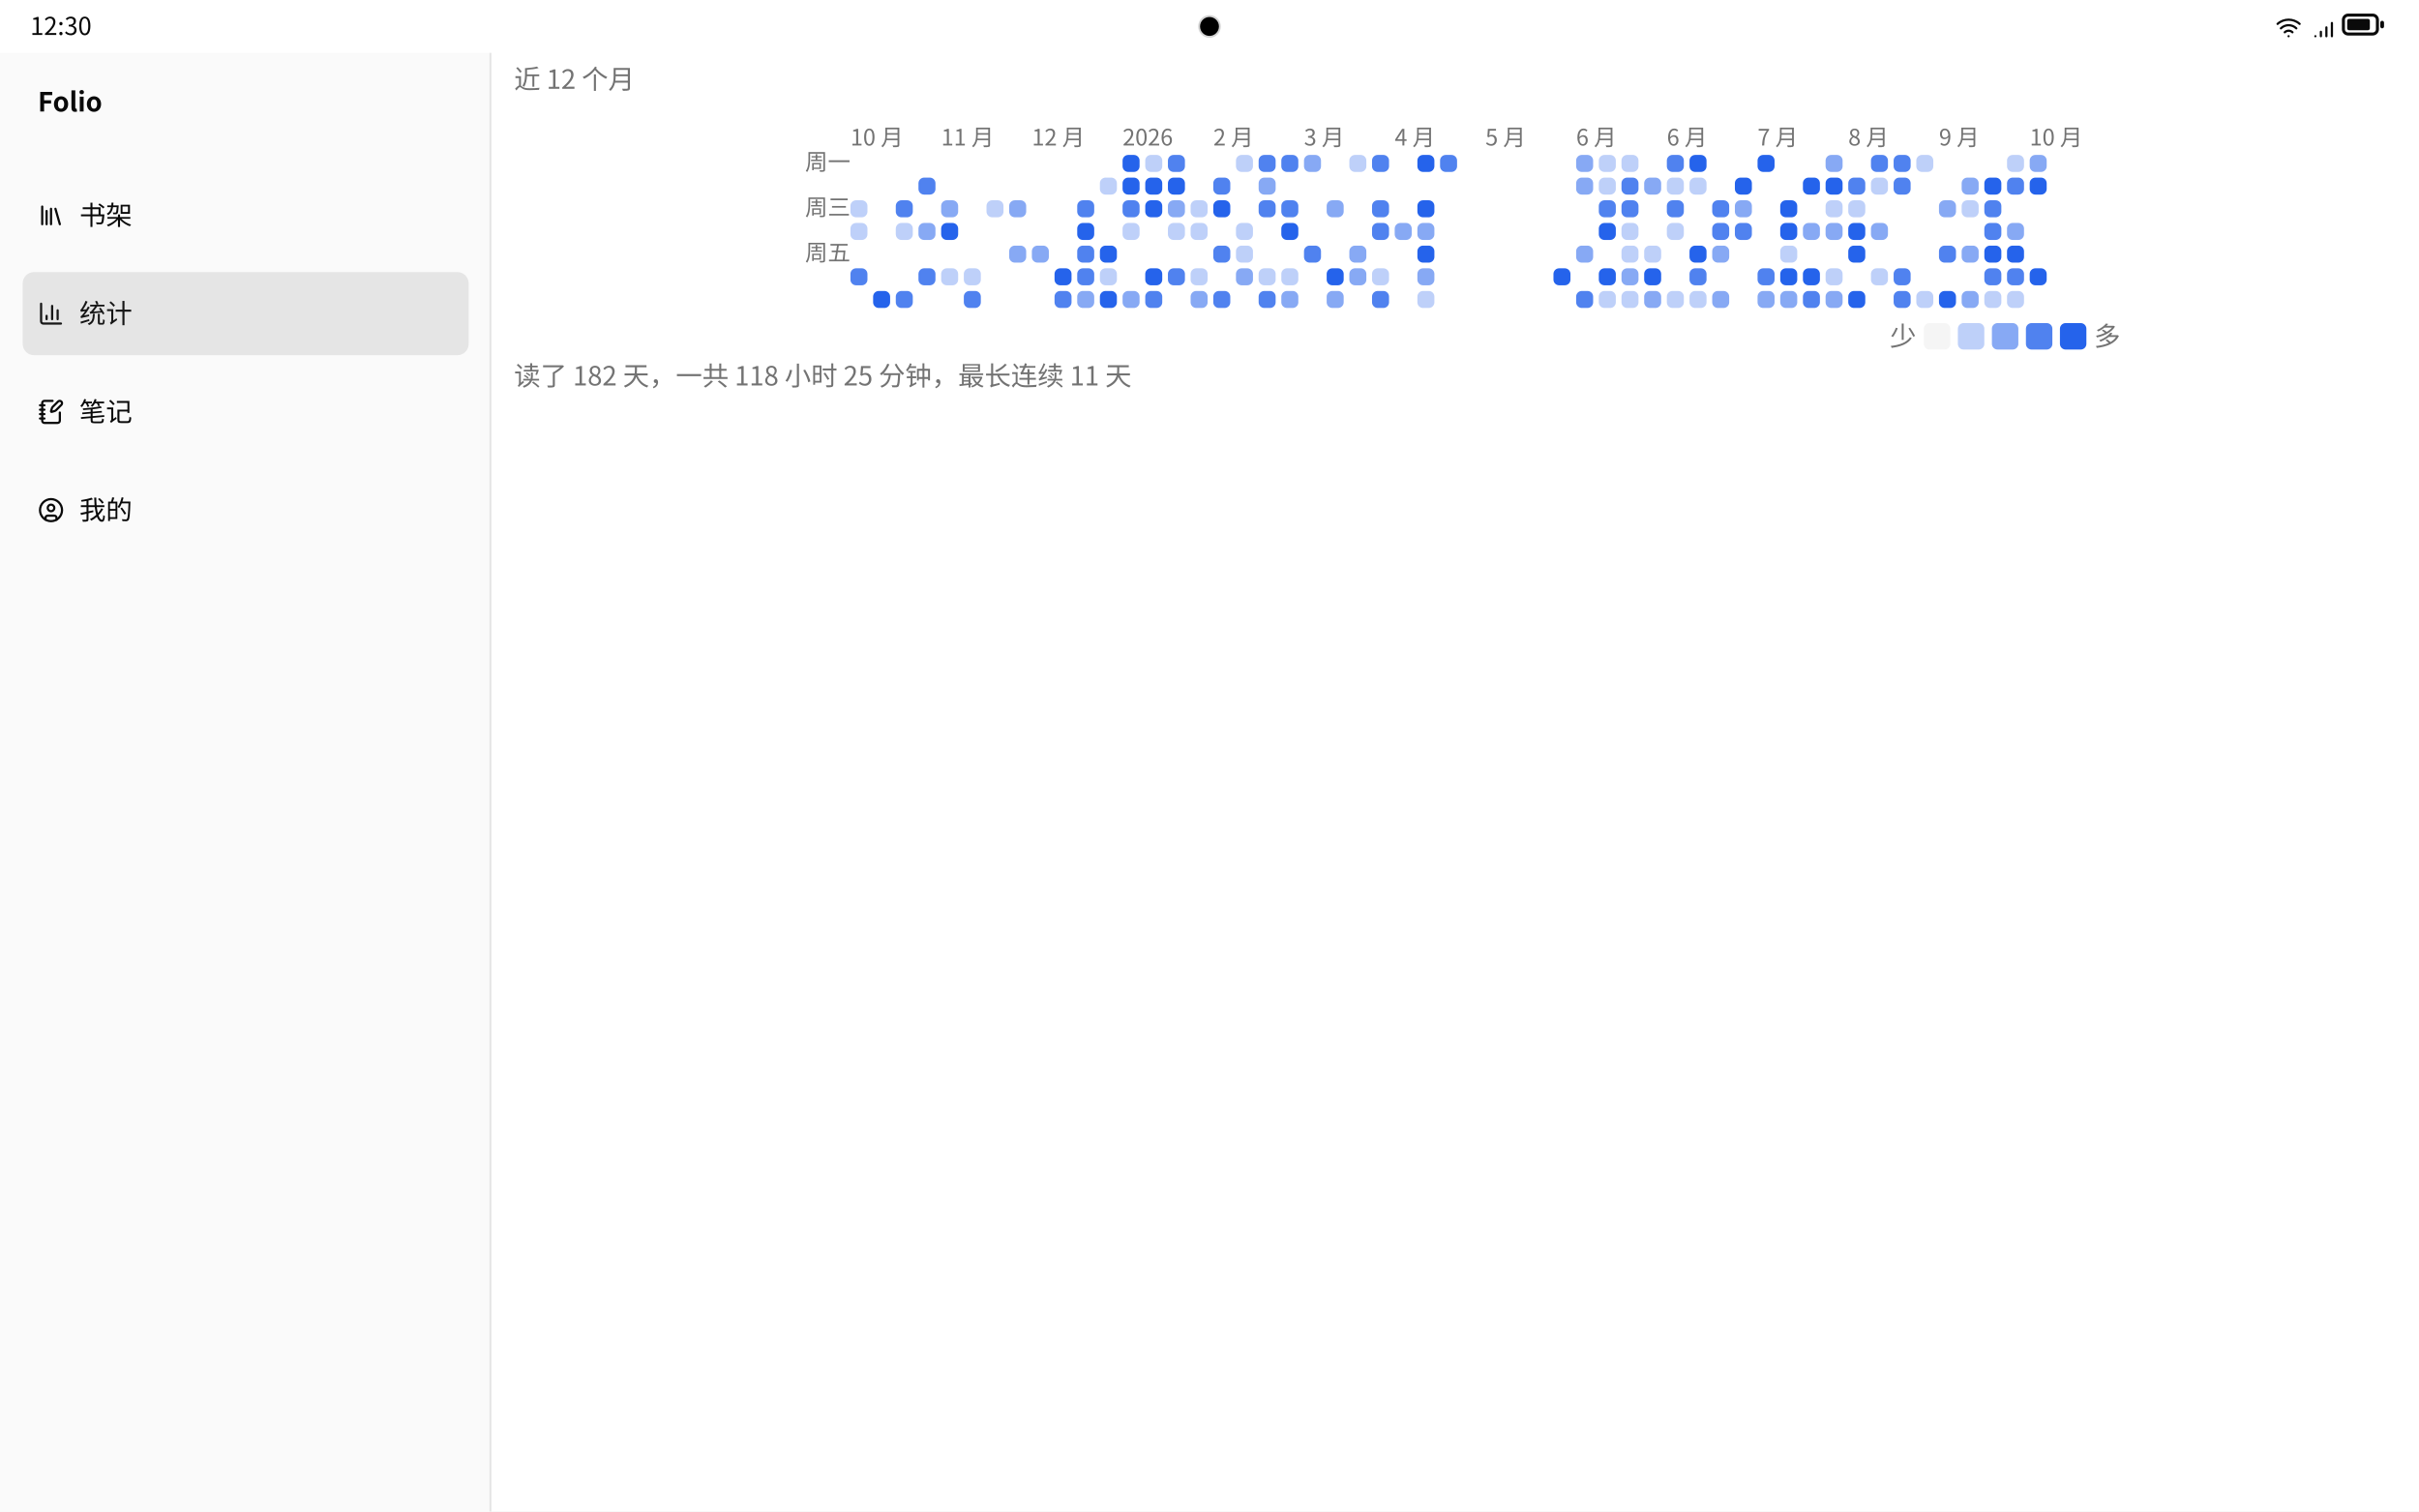
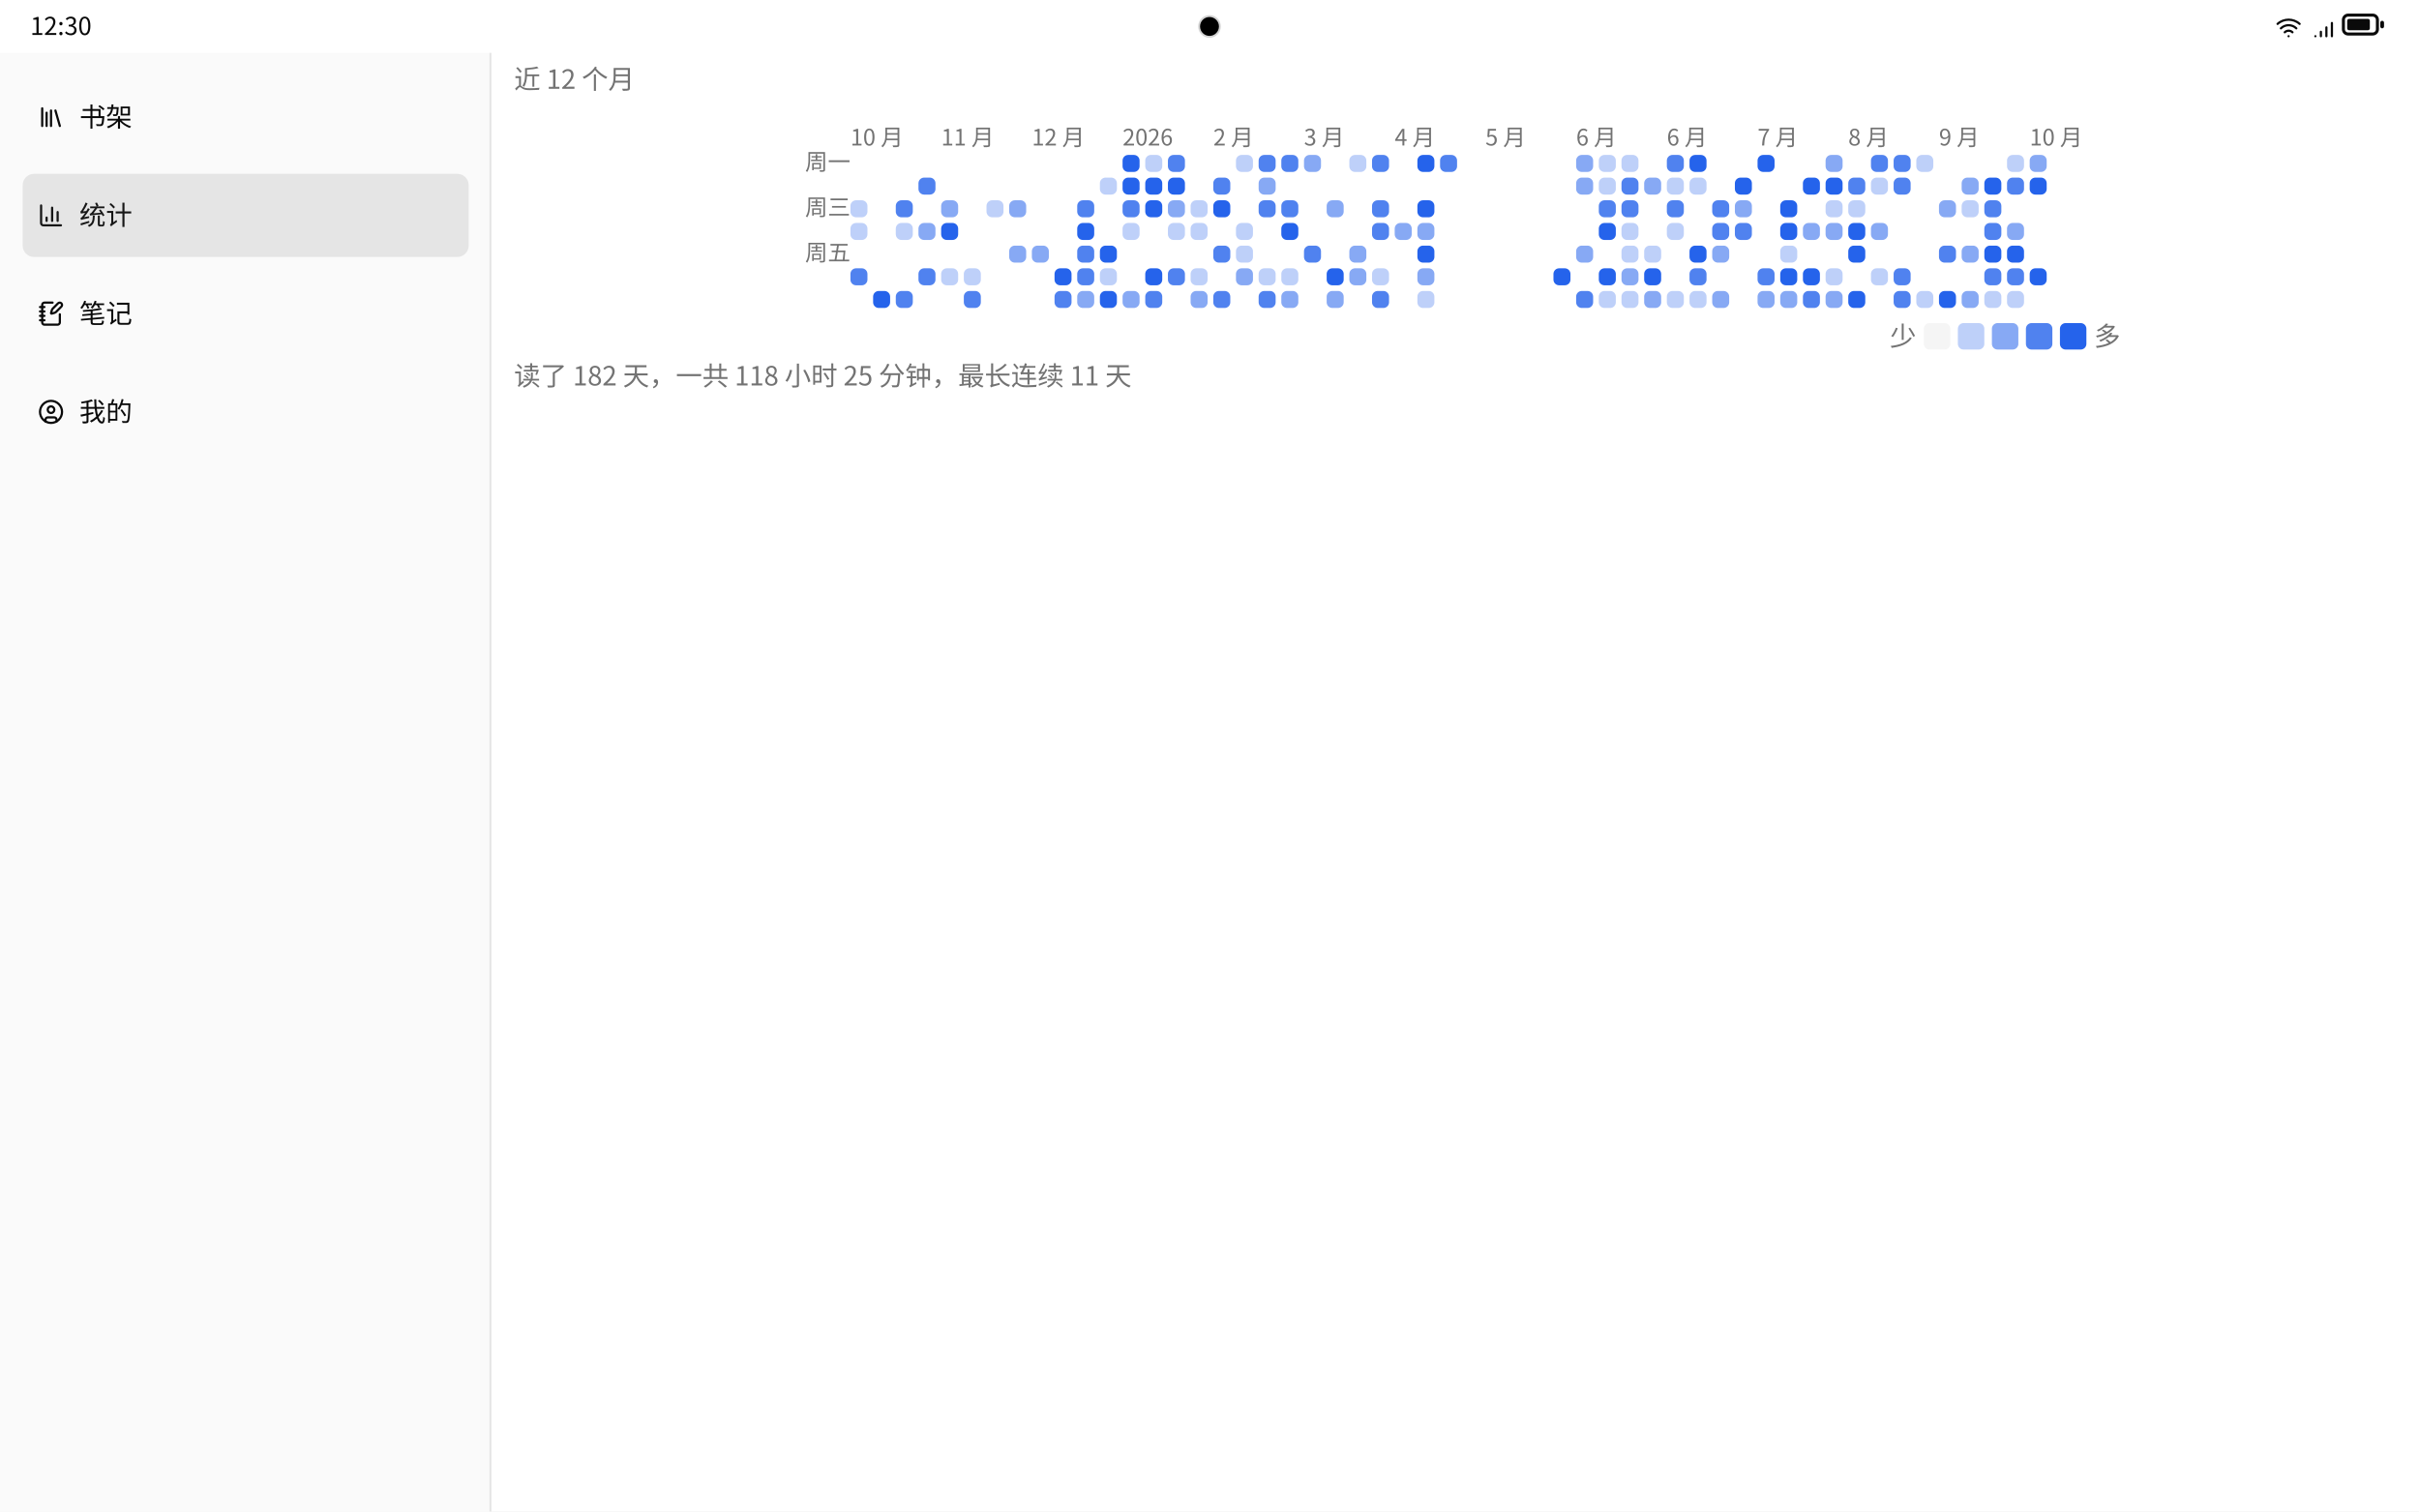
<svg xmlns="http://www.w3.org/2000/svg" width="1280.0" height="800.0" viewBox="0 0 1280.0 800.0">
  <rect width="1280.0" height="800.0" fill="#ffffff" />
  <rect x="0" y="0" width="1280.0" height="28" fill="#ffffff" />
  <text x="16" y="18.5" font-family="Noto Sans CJK SC" font-size="13" font-weight="500" fill="#0a0a0a" text-anchor="start">12:30</text>
  <circle cx="640.0" cy="14" r="5.5" fill="#000" stroke="#d4d4d4" stroke-width="1" />
  <g transform="translate(1204.00,7.50) scale(0.58333)" fill="none" stroke="#0a0a0a" stroke-width="2" stroke-linecap="round" stroke-linejoin="round">
    <path d="M12 20h.01" />
    <path d="M2 8.82a15 15 0 0 1 20 0" />
    <path d="M5 12.859a10 10 0 0 1 14 0" />
    <path d="M8.5 16.429a5 5 0 0 1 7 0" />
  </g>
  <g transform="translate(1224.00,7.50) scale(0.58333)" fill="none" stroke="#0a0a0a" stroke-width="2" stroke-linecap="round" stroke-linejoin="round">
    <path d="M2 20h.01" />
    <path d="M7 20v-4" />
    <path d="M12 20v-8" />
    <path d="M17 20V8" />
  </g>
  <rect x="1240.0" y="8" width="18" height="10" rx="2.5" fill="none" stroke="#0a0a0a" stroke-width="1.6" />
  <rect x="1242.0" y="10" width="12" height="6" rx="1" fill="#0a0a0a" />
  <rect x="1259.5" y="11" width="2" height="4" rx="1" fill="#0a0a0a" />
  <rect x="0" y="28" width="260.0" height="772.0" fill="#fafafa" />
  <rect x="259.0" y="28" width="1" height="772.0" fill="#e5e5e5" />
-   <text x="20.0" y="59" font-family="Noto Sans CJK SC" font-size="14" font-weight="600" fill="#0a0a0a" text-anchor="start">Folio</text>
-   <g transform="translate(20.00,107.00) scale(0.58333)" fill="none" stroke="#0a0a0a" stroke-width="2" stroke-linecap="round" stroke-linejoin="round">
+   <g transform="translate(20.00,55.00) scale(0.58333)" fill="none" stroke="#0a0a0a" stroke-width="2" stroke-linecap="round" stroke-linejoin="round">
    <path d="m16 6 4 14" />
    <path d="M12 6v14" />
    <path d="M8 8v12" />
    <path d="M4 4v16" />
  </g>
-   <text x="42.0" y="119.0" font-family="Noto Sans CJK SC" font-size="14" font-weight="400" fill="#0a0a0a" text-anchor="start">书架</text>
-   <rect x="12.0" y="144.0" width="236.0" height="44.0" rx="6" fill="#e5e5e5" />
-   <g transform="translate(20.00,159.00) scale(0.58333)" fill="none" stroke="#171717" stroke-width="2" stroke-linecap="round" stroke-linejoin="round">
+   <text x="42.0" y="67.0" font-family="Noto Sans CJK SC" font-size="14" font-weight="400" fill="#0a0a0a" text-anchor="start">书架</text>
+   <rect x="12.0" y="92.0" width="236.0" height="44.0" rx="6" fill="#e5e5e5" />
+   <g transform="translate(20.00,107.00) scale(0.58333)" fill="none" stroke="#171717" stroke-width="2" stroke-linecap="round" stroke-linejoin="round">
    <path d="M3 3v16a2 2 0 0 0 2 2h16" />
    <path d="M18 17V9" />
    <path d="M13 17V5" />
    <path d="M8 17v-3" />
  </g>
-   <text x="42.0" y="171.0" font-family="Noto Sans CJK SC" font-size="14" font-weight="500" fill="#171717" text-anchor="start">统计</text>
-   <g transform="translate(20.00,211.00) scale(0.58333)" fill="none" stroke="#0a0a0a" stroke-width="2" stroke-linecap="round" stroke-linejoin="round">
+   <text x="42.0" y="119.0" font-family="Noto Sans CJK SC" font-size="14" font-weight="500" fill="#171717" text-anchor="start">统计</text>
+   <g transform="translate(20.00,159.00) scale(0.58333)" fill="none" stroke="#0a0a0a" stroke-width="2" stroke-linecap="round" stroke-linejoin="round">
    <path d="M13.4 2H6a2 2 0 0 0-2 2v16a2 2 0 0 0 2 2h12a2 2 0 0 0 2-2v-7.4" />
    <path d="M2 6h4" />
    <path d="M2 10h4" />
    <path d="M2 14h4" />
    <path d="M2 18h4" />
    <path d="M21.378 5.626a1 1 0 1 0-3.004-3.004l-5.01 5.012a2 2 0 0 0-.506.854l-.837 2.87a.5.5 0 0 0 .62.62l2.87-.837a2 2 0 0 0 .854-.506z" />
  </g>
-   <text x="42.0" y="223.0" font-family="Noto Sans CJK SC" font-size="14" font-weight="400" fill="#0a0a0a" text-anchor="start">笔记</text>
-   <g transform="translate(20.00,263.00) scale(0.58333)" fill="none" stroke="#0a0a0a" stroke-width="2" stroke-linecap="round" stroke-linejoin="round">
+   <text x="42.0" y="171.0" font-family="Noto Sans CJK SC" font-size="14" font-weight="400" fill="#0a0a0a" text-anchor="start">笔记</text>
+   <g transform="translate(20.00,211.00) scale(0.58333)" fill="none" stroke="#0a0a0a" stroke-width="2" stroke-linecap="round" stroke-linejoin="round">
    <path d="M7 20.662V19a2 2 0 0 1 2-2h6a2 2 0 0 1 2 2v1.662" />
    <circle cx="12" cy="12" r="10" />
    <circle cx="12" cy="10" r="3" />
  </g>
-   <text x="42.0" y="275.0" font-family="Noto Sans CJK SC" font-size="14" font-weight="400" fill="#0a0a0a" text-anchor="start">我的</text>
+   <text x="42.0" y="223.0" font-family="Noto Sans CJK SC" font-size="14" font-weight="400" fill="#0a0a0a" text-anchor="start">我的</text>
  <text x="272.0" y="47.0" font-family="Noto Sans CJK SC" font-size="14" font-weight="400" fill="#737373" text-anchor="start">近 12 个月</text>
  <text x="450.0" y="77.0" font-family="Noto Sans CJK SC" font-size="12" font-weight="400" fill="#737373" text-anchor="start">10 月</text>
  <text x="498.0" y="77.0" font-family="Noto Sans CJK SC" font-size="12" font-weight="400" fill="#737373" text-anchor="start">11 月</text>
  <text x="546.0" y="77.0" font-family="Noto Sans CJK SC" font-size="12" font-weight="400" fill="#737373" text-anchor="start">12 月</text>
  <text x="594.0" y="77.0" font-family="Noto Sans CJK SC" font-size="12" font-weight="400" fill="#737373" text-anchor="start">2026</text>
  <text x="642.0" y="77.0" font-family="Noto Sans CJK SC" font-size="12" font-weight="400" fill="#737373" text-anchor="start">2 月</text>
  <text x="690.0" y="77.0" font-family="Noto Sans CJK SC" font-size="12" font-weight="400" fill="#737373" text-anchor="start">3 月</text>
  <text x="738.0" y="77.0" font-family="Noto Sans CJK SC" font-size="12" font-weight="400" fill="#737373" text-anchor="start">4 月</text>
  <text x="786.0" y="77.0" font-family="Noto Sans CJK SC" font-size="12" font-weight="400" fill="#737373" text-anchor="start">5 月</text>
  <text x="834.0" y="77.0" font-family="Noto Sans CJK SC" font-size="12" font-weight="400" fill="#737373" text-anchor="start">6 月</text>
  <text x="882.0" y="77.0" font-family="Noto Sans CJK SC" font-size="12" font-weight="400" fill="#737373" text-anchor="start">6 月</text>
  <text x="930.0" y="77.0" font-family="Noto Sans CJK SC" font-size="12" font-weight="400" fill="#737373" text-anchor="start">7 月</text>
  <text x="978.0" y="77.0" font-family="Noto Sans CJK SC" font-size="12" font-weight="400" fill="#737373" text-anchor="start">8 月</text>
  <text x="1026.0" y="77.0" font-family="Noto Sans CJK SC" font-size="12" font-weight="400" fill="#737373" text-anchor="start">9 月</text>
  <text x="1074.0" y="77.0" font-family="Noto Sans CJK SC" font-size="12" font-weight="400" fill="#737373" text-anchor="start">10 月</text>
  <text x="426.0" y="90.0" font-family="Noto Sans CJK SC" font-size="12" font-weight="400" fill="#737373" text-anchor="start">周一</text>
  <text x="426.0" y="114.0" font-family="Noto Sans CJK SC" font-size="12" font-weight="400" fill="#737373" text-anchor="start">周三</text>
  <text x="426.0" y="138.0" font-family="Noto Sans CJK SC" font-size="12" font-weight="400" fill="#737373" text-anchor="start">周五</text>
  <rect x="450.0" y="106.0" width="9.0" height="9.0" rx="3.0" fill="#2563eb" fill-opacity="0.30" />
  <rect x="450.0" y="118.0" width="9.0" height="9.0" rx="3.0" fill="#2563eb" fill-opacity="0.30" />
  <rect x="450.0" y="142.0" width="9.0" height="9.0" rx="3.0" fill="#2563eb" fill-opacity="0.80" />
  <rect x="462.0" y="154.0" width="9.0" height="9.0" rx="3.0" fill="#2563eb" />
  <rect x="474.0" y="106.0" width="9.0" height="9.0" rx="3.0" fill="#2563eb" fill-opacity="0.80" />
  <rect x="474.0" y="118.0" width="9.0" height="9.0" rx="3.0" fill="#2563eb" fill-opacity="0.30" />
  <rect x="474.0" y="154.0" width="9.0" height="9.0" rx="3.0" fill="#2563eb" fill-opacity="0.80" />
  <rect x="486.0" y="94.0" width="9.0" height="9.0" rx="3.0" fill="#2563eb" fill-opacity="0.80" />
  <rect x="486.0" y="118.0" width="9.0" height="9.0" rx="3.0" fill="#2563eb" fill-opacity="0.55" />
  <rect x="486.0" y="142.0" width="9.0" height="9.0" rx="3.0" fill="#2563eb" fill-opacity="0.80" />
  <rect x="498.0" y="106.0" width="9.0" height="9.0" rx="3.0" fill="#2563eb" fill-opacity="0.55" />
  <rect x="498.0" y="118.0" width="9.0" height="9.0" rx="3.0" fill="#2563eb" />
  <rect x="498.0" y="142.0" width="9.0" height="9.0" rx="3.0" fill="#2563eb" fill-opacity="0.30" />
  <rect x="510.0" y="142.0" width="9.0" height="9.0" rx="3.0" fill="#2563eb" fill-opacity="0.30" />
  <rect x="510.0" y="154.0" width="9.0" height="9.0" rx="3.0" fill="#2563eb" fill-opacity="0.80" />
  <rect x="522.0" y="106.0" width="9.0" height="9.0" rx="3.0" fill="#2563eb" fill-opacity="0.30" />
  <rect x="534.0" y="106.0" width="9.0" height="9.0" rx="3.0" fill="#2563eb" fill-opacity="0.55" />
  <rect x="534.0" y="130.0" width="9.0" height="9.0" rx="3.0" fill="#2563eb" fill-opacity="0.55" />
  <rect x="546.0" y="130.0" width="9.0" height="9.0" rx="3.0" fill="#2563eb" fill-opacity="0.55" />
  <rect x="558.0" y="142.0" width="9.0" height="9.0" rx="3.0" fill="#2563eb" />
  <rect x="558.0" y="154.0" width="9.0" height="9.0" rx="3.0" fill="#2563eb" fill-opacity="0.80" />
  <rect x="570.0" y="106.0" width="9.0" height="9.0" rx="3.0" fill="#2563eb" fill-opacity="0.80" />
  <rect x="570.0" y="118.0" width="9.0" height="9.0" rx="3.0" fill="#2563eb" />
  <rect x="570.0" y="130.0" width="9.0" height="9.0" rx="3.0" fill="#2563eb" fill-opacity="0.80" />
  <rect x="570.0" y="142.0" width="9.0" height="9.0" rx="3.0" fill="#2563eb" fill-opacity="0.80" />
  <rect x="570.0" y="154.0" width="9.0" height="9.0" rx="3.0" fill="#2563eb" fill-opacity="0.55" />
  <rect x="582.0" y="94.0" width="9.0" height="9.0" rx="3.0" fill="#2563eb" fill-opacity="0.30" />
  <rect x="582.0" y="130.0" width="9.0" height="9.0" rx="3.0" fill="#2563eb" />
  <rect x="582.0" y="142.0" width="9.0" height="9.0" rx="3.0" fill="#2563eb" fill-opacity="0.30" />
  <rect x="582.0" y="154.0" width="9.0" height="9.0" rx="3.0" fill="#2563eb" />
  <rect x="594.0" y="82.0" width="9.0" height="9.0" rx="3.0" fill="#2563eb" />
  <rect x="594.0" y="94.0" width="9.0" height="9.0" rx="3.0" fill="#2563eb" />
  <rect x="594.0" y="106.0" width="9.0" height="9.0" rx="3.0" fill="#2563eb" fill-opacity="0.80" />
  <rect x="594.0" y="118.0" width="9.0" height="9.0" rx="3.0" fill="#2563eb" fill-opacity="0.30" />
  <rect x="594.0" y="154.0" width="9.0" height="9.0" rx="3.0" fill="#2563eb" fill-opacity="0.55" />
  <rect x="606.0" y="82.0" width="9.0" height="9.0" rx="3.0" fill="#2563eb" fill-opacity="0.30" />
  <rect x="606.0" y="94.0" width="9.0" height="9.0" rx="3.0" fill="#2563eb" />
  <rect x="606.0" y="106.0" width="9.0" height="9.0" rx="3.0" fill="#2563eb" />
  <rect x="606.0" y="142.0" width="9.0" height="9.0" rx="3.0" fill="#2563eb" />
  <rect x="606.0" y="154.0" width="9.0" height="9.0" rx="3.0" fill="#2563eb" fill-opacity="0.80" />
  <rect x="618.0" y="82.0" width="9.0" height="9.0" rx="3.0" fill="#2563eb" fill-opacity="0.80" />
  <rect x="618.0" y="94.0" width="9.0" height="9.0" rx="3.0" fill="#2563eb" />
  <rect x="618.0" y="106.0" width="9.0" height="9.0" rx="3.0" fill="#2563eb" fill-opacity="0.55" />
  <rect x="618.0" y="118.0" width="9.0" height="9.0" rx="3.0" fill="#2563eb" fill-opacity="0.30" />
  <rect x="618.0" y="142.0" width="9.0" height="9.0" rx="3.0" fill="#2563eb" fill-opacity="0.80" />
  <rect x="630.0" y="106.0" width="9.0" height="9.0" rx="3.0" fill="#2563eb" fill-opacity="0.30" />
  <rect x="630.0" y="118.0" width="9.0" height="9.0" rx="3.0" fill="#2563eb" fill-opacity="0.30" />
  <rect x="630.0" y="142.0" width="9.0" height="9.0" rx="3.0" fill="#2563eb" fill-opacity="0.30" />
  <rect x="630.0" y="154.0" width="9.0" height="9.0" rx="3.0" fill="#2563eb" fill-opacity="0.55" />
  <rect x="642.0" y="94.0" width="9.0" height="9.0" rx="3.0" fill="#2563eb" fill-opacity="0.80" />
  <rect x="642.0" y="106.0" width="9.0" height="9.0" rx="3.0" fill="#2563eb" />
  <rect x="642.0" y="130.0" width="9.0" height="9.0" rx="3.0" fill="#2563eb" fill-opacity="0.80" />
  <rect x="642.0" y="154.0" width="9.0" height="9.0" rx="3.0" fill="#2563eb" fill-opacity="0.80" />
  <rect x="654.0" y="82.0" width="9.0" height="9.0" rx="3.0" fill="#2563eb" fill-opacity="0.30" />
  <rect x="654.0" y="118.0" width="9.0" height="9.0" rx="3.0" fill="#2563eb" fill-opacity="0.30" />
  <rect x="654.0" y="130.0" width="9.0" height="9.0" rx="3.0" fill="#2563eb" fill-opacity="0.30" />
  <rect x="654.0" y="142.0" width="9.0" height="9.0" rx="3.0" fill="#2563eb" fill-opacity="0.55" />
  <rect x="666.0" y="82.0" width="9.0" height="9.0" rx="3.0" fill="#2563eb" fill-opacity="0.80" />
  <rect x="666.0" y="94.0" width="9.0" height="9.0" rx="3.0" fill="#2563eb" fill-opacity="0.55" />
  <rect x="666.0" y="106.0" width="9.0" height="9.0" rx="3.0" fill="#2563eb" fill-opacity="0.80" />
  <rect x="666.0" y="142.0" width="9.0" height="9.0" rx="3.0" fill="#2563eb" fill-opacity="0.30" />
  <rect x="666.0" y="154.0" width="9.0" height="9.0" rx="3.0" fill="#2563eb" fill-opacity="0.80" />
  <rect x="678.0" y="82.0" width="9.0" height="9.0" rx="3.0" fill="#2563eb" fill-opacity="0.80" />
  <rect x="678.0" y="106.0" width="9.0" height="9.0" rx="3.0" fill="#2563eb" fill-opacity="0.80" />
  <rect x="678.0" y="118.0" width="9.0" height="9.0" rx="3.0" fill="#2563eb" />
  <rect x="678.0" y="142.0" width="9.0" height="9.0" rx="3.0" fill="#2563eb" fill-opacity="0.30" />
  <rect x="678.0" y="154.0" width="9.0" height="9.0" rx="3.0" fill="#2563eb" fill-opacity="0.55" />
  <rect x="690.0" y="82.0" width="9.0" height="9.0" rx="3.0" fill="#2563eb" fill-opacity="0.55" />
  <rect x="690.0" y="130.0" width="9.0" height="9.0" rx="3.0" fill="#2563eb" fill-opacity="0.80" />
  <rect x="702.0" y="106.0" width="9.0" height="9.0" rx="3.0" fill="#2563eb" fill-opacity="0.55" />
  <rect x="702.0" y="142.0" width="9.0" height="9.0" rx="3.0" fill="#2563eb" />
  <rect x="702.0" y="154.0" width="9.0" height="9.0" rx="3.0" fill="#2563eb" fill-opacity="0.55" />
  <rect x="714.0" y="82.0" width="9.0" height="9.0" rx="3.0" fill="#2563eb" fill-opacity="0.30" />
  <rect x="714.0" y="130.0" width="9.0" height="9.0" rx="3.0" fill="#2563eb" fill-opacity="0.55" />
  <rect x="714.0" y="142.0" width="9.0" height="9.0" rx="3.0" fill="#2563eb" fill-opacity="0.55" />
  <rect x="726.0" y="82.0" width="9.0" height="9.0" rx="3.0" fill="#2563eb" fill-opacity="0.80" />
  <rect x="726.0" y="106.0" width="9.0" height="9.0" rx="3.0" fill="#2563eb" fill-opacity="0.80" />
  <rect x="726.0" y="118.0" width="9.0" height="9.0" rx="3.0" fill="#2563eb" fill-opacity="0.80" />
  <rect x="726.0" y="142.0" width="9.0" height="9.0" rx="3.0" fill="#2563eb" fill-opacity="0.30" />
  <rect x="726.0" y="154.0" width="9.0" height="9.0" rx="3.0" fill="#2563eb" fill-opacity="0.80" />
  <rect x="738.0" y="118.0" width="9.0" height="9.0" rx="3.0" fill="#2563eb" fill-opacity="0.55" />
  <rect x="750.0" y="82.0" width="9.0" height="9.0" rx="3.0" fill="#2563eb" />
  <rect x="750.0" y="106.0" width="9.0" height="9.0" rx="3.0" fill="#2563eb" />
  <rect x="750.0" y="118.0" width="9.0" height="9.0" rx="3.0" fill="#2563eb" fill-opacity="0.55" />
  <rect x="750.0" y="130.0" width="9.0" height="9.0" rx="3.0" fill="#2563eb" />
  <rect x="750.0" y="142.0" width="9.0" height="9.0" rx="3.0" fill="#2563eb" fill-opacity="0.55" />
  <rect x="750.0" y="154.0" width="9.0" height="9.0" rx="3.0" fill="#2563eb" fill-opacity="0.30" />
  <rect x="762.0" y="82.0" width="9.0" height="9.0" rx="3.0" fill="#2563eb" fill-opacity="0.80" />
  <rect x="822.0" y="142.0" width="9.0" height="9.0" rx="3.0" fill="#2563eb" />
  <rect x="834.0" y="82.0" width="9.0" height="9.0" rx="3.0" fill="#2563eb" fill-opacity="0.55" />
  <rect x="834.0" y="94.0" width="9.0" height="9.0" rx="3.0" fill="#2563eb" fill-opacity="0.55" />
  <rect x="834.0" y="130.0" width="9.0" height="9.0" rx="3.0" fill="#2563eb" fill-opacity="0.55" />
  <rect x="834.0" y="154.0" width="9.0" height="9.0" rx="3.0" fill="#2563eb" fill-opacity="0.80" />
  <rect x="846.0" y="82.0" width="9.0" height="9.0" rx="3.0" fill="#2563eb" fill-opacity="0.30" />
  <rect x="846.0" y="94.0" width="9.0" height="9.0" rx="3.0" fill="#2563eb" fill-opacity="0.30" />
  <rect x="846.0" y="106.0" width="9.0" height="9.0" rx="3.0" fill="#2563eb" fill-opacity="0.80" />
  <rect x="846.0" y="118.0" width="9.0" height="9.0" rx="3.0" fill="#2563eb" />
  <rect x="846.0" y="142.0" width="9.0" height="9.0" rx="3.0" fill="#2563eb" />
  <rect x="846.0" y="154.0" width="9.0" height="9.0" rx="3.0" fill="#2563eb" fill-opacity="0.30" />
  <rect x="858.0" y="82.0" width="9.0" height="9.0" rx="3.0" fill="#2563eb" fill-opacity="0.30" />
  <rect x="858.0" y="94.0" width="9.0" height="9.0" rx="3.0" fill="#2563eb" fill-opacity="0.80" />
  <rect x="858.0" y="106.0" width="9.0" height="9.0" rx="3.0" fill="#2563eb" fill-opacity="0.80" />
  <rect x="858.0" y="118.0" width="9.0" height="9.0" rx="3.0" fill="#2563eb" fill-opacity="0.30" />
  <rect x="858.0" y="130.0" width="9.0" height="9.0" rx="3.0" fill="#2563eb" fill-opacity="0.30" />
  <rect x="858.0" y="142.0" width="9.0" height="9.0" rx="3.0" fill="#2563eb" fill-opacity="0.55" />
  <rect x="858.0" y="154.0" width="9.0" height="9.0" rx="3.0" fill="#2563eb" fill-opacity="0.30" />
  <rect x="870.0" y="94.0" width="9.0" height="9.0" rx="3.0" fill="#2563eb" fill-opacity="0.55" />
  <rect x="870.0" y="130.0" width="9.0" height="9.0" rx="3.0" fill="#2563eb" fill-opacity="0.30" />
  <rect x="870.0" y="142.0" width="9.0" height="9.0" rx="3.0" fill="#2563eb" />
  <rect x="870.0" y="154.0" width="9.0" height="9.0" rx="3.0" fill="#2563eb" fill-opacity="0.55" />
  <rect x="882.0" y="82.0" width="9.0" height="9.0" rx="3.0" fill="#2563eb" fill-opacity="0.80" />
  <rect x="882.0" y="94.0" width="9.0" height="9.0" rx="3.0" fill="#2563eb" fill-opacity="0.30" />
  <rect x="882.0" y="106.0" width="9.0" height="9.0" rx="3.0" fill="#2563eb" fill-opacity="0.80" />
  <rect x="882.0" y="118.0" width="9.0" height="9.0" rx="3.0" fill="#2563eb" fill-opacity="0.30" />
  <rect x="882.0" y="154.0" width="9.0" height="9.0" rx="3.0" fill="#2563eb" fill-opacity="0.30" />
  <rect x="894.0" y="82.0" width="9.0" height="9.0" rx="3.0" fill="#2563eb" />
  <rect x="894.0" y="94.0" width="9.0" height="9.0" rx="3.0" fill="#2563eb" fill-opacity="0.30" />
  <rect x="894.0" y="130.0" width="9.0" height="9.0" rx="3.0" fill="#2563eb" />
  <rect x="894.0" y="142.0" width="9.0" height="9.0" rx="3.0" fill="#2563eb" fill-opacity="0.80" />
  <rect x="894.0" y="154.0" width="9.0" height="9.0" rx="3.0" fill="#2563eb" fill-opacity="0.30" />
  <rect x="906.0" y="106.0" width="9.0" height="9.0" rx="3.0" fill="#2563eb" fill-opacity="0.80" />
  <rect x="906.0" y="118.0" width="9.0" height="9.0" rx="3.0" fill="#2563eb" fill-opacity="0.80" />
  <rect x="906.0" y="130.0" width="9.0" height="9.0" rx="3.0" fill="#2563eb" fill-opacity="0.55" />
  <rect x="906.0" y="154.0" width="9.0" height="9.0" rx="3.0" fill="#2563eb" fill-opacity="0.55" />
  <rect x="918.0" y="94.0" width="9.0" height="9.0" rx="3.0" fill="#2563eb" />
  <rect x="918.0" y="106.0" width="9.0" height="9.0" rx="3.0" fill="#2563eb" fill-opacity="0.55" />
  <rect x="918.0" y="118.0" width="9.0" height="9.0" rx="3.0" fill="#2563eb" fill-opacity="0.80" />
  <rect x="930.0" y="82.0" width="9.0" height="9.0" rx="3.0" fill="#2563eb" />
  <rect x="930.0" y="142.0" width="9.0" height="9.0" rx="3.0" fill="#2563eb" fill-opacity="0.80" />
  <rect x="930.0" y="154.0" width="9.0" height="9.0" rx="3.0" fill="#2563eb" fill-opacity="0.55" />
  <rect x="942.0" y="106.0" width="9.0" height="9.0" rx="3.0" fill="#2563eb" />
  <rect x="942.0" y="118.0" width="9.0" height="9.0" rx="3.0" fill="#2563eb" />
  <rect x="942.0" y="130.0" width="9.0" height="9.0" rx="3.0" fill="#2563eb" fill-opacity="0.30" />
  <rect x="942.0" y="142.0" width="9.0" height="9.0" rx="3.0" fill="#2563eb" />
  <rect x="942.0" y="154.0" width="9.0" height="9.0" rx="3.0" fill="#2563eb" fill-opacity="0.55" />
  <rect x="954.0" y="94.0" width="9.0" height="9.0" rx="3.0" fill="#2563eb" />
  <rect x="954.0" y="118.0" width="9.0" height="9.0" rx="3.0" fill="#2563eb" fill-opacity="0.55" />
  <rect x="954.0" y="142.0" width="9.0" height="9.0" rx="3.0" fill="#2563eb" />
  <rect x="954.0" y="154.0" width="9.0" height="9.0" rx="3.0" fill="#2563eb" fill-opacity="0.80" />
  <rect x="966.0" y="82.0" width="9.0" height="9.0" rx="3.0" fill="#2563eb" fill-opacity="0.55" />
  <rect x="966.0" y="94.0" width="9.0" height="9.0" rx="3.0" fill="#2563eb" />
  <rect x="966.0" y="106.0" width="9.0" height="9.0" rx="3.0" fill="#2563eb" fill-opacity="0.30" />
  <rect x="966.0" y="118.0" width="9.0" height="9.0" rx="3.0" fill="#2563eb" fill-opacity="0.55" />
  <rect x="966.0" y="142.0" width="9.0" height="9.0" rx="3.0" fill="#2563eb" fill-opacity="0.30" />
  <rect x="966.0" y="154.0" width="9.0" height="9.0" rx="3.0" fill="#2563eb" fill-opacity="0.55" />
  <rect x="978.0" y="94.0" width="9.0" height="9.0" rx="3.0" fill="#2563eb" fill-opacity="0.80" />
  <rect x="978.0" y="106.0" width="9.0" height="9.0" rx="3.0" fill="#2563eb" fill-opacity="0.30" />
  <rect x="978.0" y="118.0" width="9.0" height="9.0" rx="3.0" fill="#2563eb" />
  <rect x="978.0" y="130.0" width="9.0" height="9.0" rx="3.0" fill="#2563eb" />
  <rect x="978.0" y="154.0" width="9.0" height="9.0" rx="3.0" fill="#2563eb" />
  <rect x="990.0" y="82.0" width="9.0" height="9.0" rx="3.0" fill="#2563eb" fill-opacity="0.80" />
  <rect x="990.0" y="94.0" width="9.0" height="9.0" rx="3.0" fill="#2563eb" fill-opacity="0.30" />
  <rect x="990.0" y="118.0" width="9.0" height="9.0" rx="3.0" fill="#2563eb" fill-opacity="0.55" />
  <rect x="990.0" y="142.0" width="9.0" height="9.0" rx="3.0" fill="#2563eb" fill-opacity="0.30" />
  <rect x="1002.0" y="82.0" width="9.0" height="9.0" rx="3.0" fill="#2563eb" fill-opacity="0.80" />
  <rect x="1002.0" y="94.0" width="9.0" height="9.0" rx="3.0" fill="#2563eb" fill-opacity="0.80" />
  <rect x="1002.0" y="142.0" width="9.0" height="9.0" rx="3.0" fill="#2563eb" fill-opacity="0.80" />
  <rect x="1002.0" y="154.0" width="9.0" height="9.0" rx="3.0" fill="#2563eb" fill-opacity="0.80" />
  <rect x="1014.0" y="82.0" width="9.0" height="9.0" rx="3.0" fill="#2563eb" fill-opacity="0.30" />
  <rect x="1014.0" y="154.0" width="9.0" height="9.0" rx="3.0" fill="#2563eb" fill-opacity="0.30" />
  <rect x="1026.0" y="106.0" width="9.0" height="9.0" rx="3.0" fill="#2563eb" fill-opacity="0.55" />
  <rect x="1026.0" y="130.0" width="9.0" height="9.0" rx="3.0" fill="#2563eb" fill-opacity="0.80" />
  <rect x="1026.0" y="154.0" width="9.0" height="9.0" rx="3.0" fill="#2563eb" />
  <rect x="1038.0" y="94.0" width="9.0" height="9.0" rx="3.0" fill="#2563eb" fill-opacity="0.55" />
  <rect x="1038.0" y="106.0" width="9.0" height="9.0" rx="3.0" fill="#2563eb" fill-opacity="0.30" />
  <rect x="1038.0" y="130.0" width="9.0" height="9.0" rx="3.0" fill="#2563eb" fill-opacity="0.55" />
  <rect x="1038.0" y="154.0" width="9.0" height="9.0" rx="3.0" fill="#2563eb" fill-opacity="0.55" />
  <rect x="1050.0" y="94.0" width="9.0" height="9.0" rx="3.0" fill="#2563eb" />
  <rect x="1050.0" y="106.0" width="9.0" height="9.0" rx="3.0" fill="#2563eb" fill-opacity="0.80" />
  <rect x="1050.0" y="118.0" width="9.0" height="9.0" rx="3.0" fill="#2563eb" fill-opacity="0.80" />
  <rect x="1050.0" y="130.0" width="9.0" height="9.0" rx="3.0" fill="#2563eb" />
  <rect x="1050.0" y="142.0" width="9.0" height="9.0" rx="3.0" fill="#2563eb" fill-opacity="0.80" />
  <rect x="1050.0" y="154.0" width="9.0" height="9.0" rx="3.0" fill="#2563eb" fill-opacity="0.30" />
  <rect x="1062.0" y="82.0" width="9.0" height="9.0" rx="3.0" fill="#2563eb" fill-opacity="0.30" />
  <rect x="1062.0" y="94.0" width="9.0" height="9.0" rx="3.0" fill="#2563eb" fill-opacity="0.80" />
  <rect x="1062.0" y="118.0" width="9.0" height="9.0" rx="3.0" fill="#2563eb" fill-opacity="0.55" />
  <rect x="1062.0" y="130.0" width="9.0" height="9.0" rx="3.0" fill="#2563eb" />
  <rect x="1062.0" y="142.0" width="9.0" height="9.0" rx="3.0" fill="#2563eb" fill-opacity="0.80" />
  <rect x="1062.0" y="154.0" width="9.0" height="9.0" rx="3.0" fill="#2563eb" fill-opacity="0.30" />
  <rect x="1074.0" y="82.0" width="9.0" height="9.0" rx="3.0" fill="#2563eb" fill-opacity="0.55" />
  <rect x="1074.0" y="94.0" width="9.0" height="9.0" rx="3.0" fill="#2563eb" />
  <rect x="1074.0" y="142.0" width="9.0" height="9.0" rx="3.0" fill="#2563eb" />
  <text x="1000.0" y="183.0" font-family="Noto Sans CJK SC" font-size="14" font-weight="400" fill="#737373" text-anchor="start">少</text>
  <rect x="1018.0" y="171.0" width="14.0" height="14.0" rx="3.0" fill="#f5f5f5" />
  <rect x="1036.0" y="171.0" width="14.0" height="14.0" rx="3.0" fill="#2563eb" fill-opacity="0.30" />
  <rect x="1054.0" y="171.0" width="14.0" height="14.0" rx="3.0" fill="#2563eb" fill-opacity="0.55" />
  <rect x="1072.0" y="171.0" width="14.0" height="14.0" rx="3.0" fill="#2563eb" fill-opacity="0.80" />
  <rect x="1090.0" y="171.0" width="14.0" height="14.0" rx="3.0" fill="#2563eb" />
  <text x="1108.0" y="183.0" font-family="Noto Sans CJK SC" font-size="14" font-weight="400" fill="#737373" text-anchor="start">多</text>
  <text x="272.0" y="204.0" font-family="Noto Sans CJK SC" font-size="14" font-weight="400" fill="#737373" text-anchor="start">读了 182 天，一共 118 小时 25 分钟，最长连续 11 天</text>
</svg>
